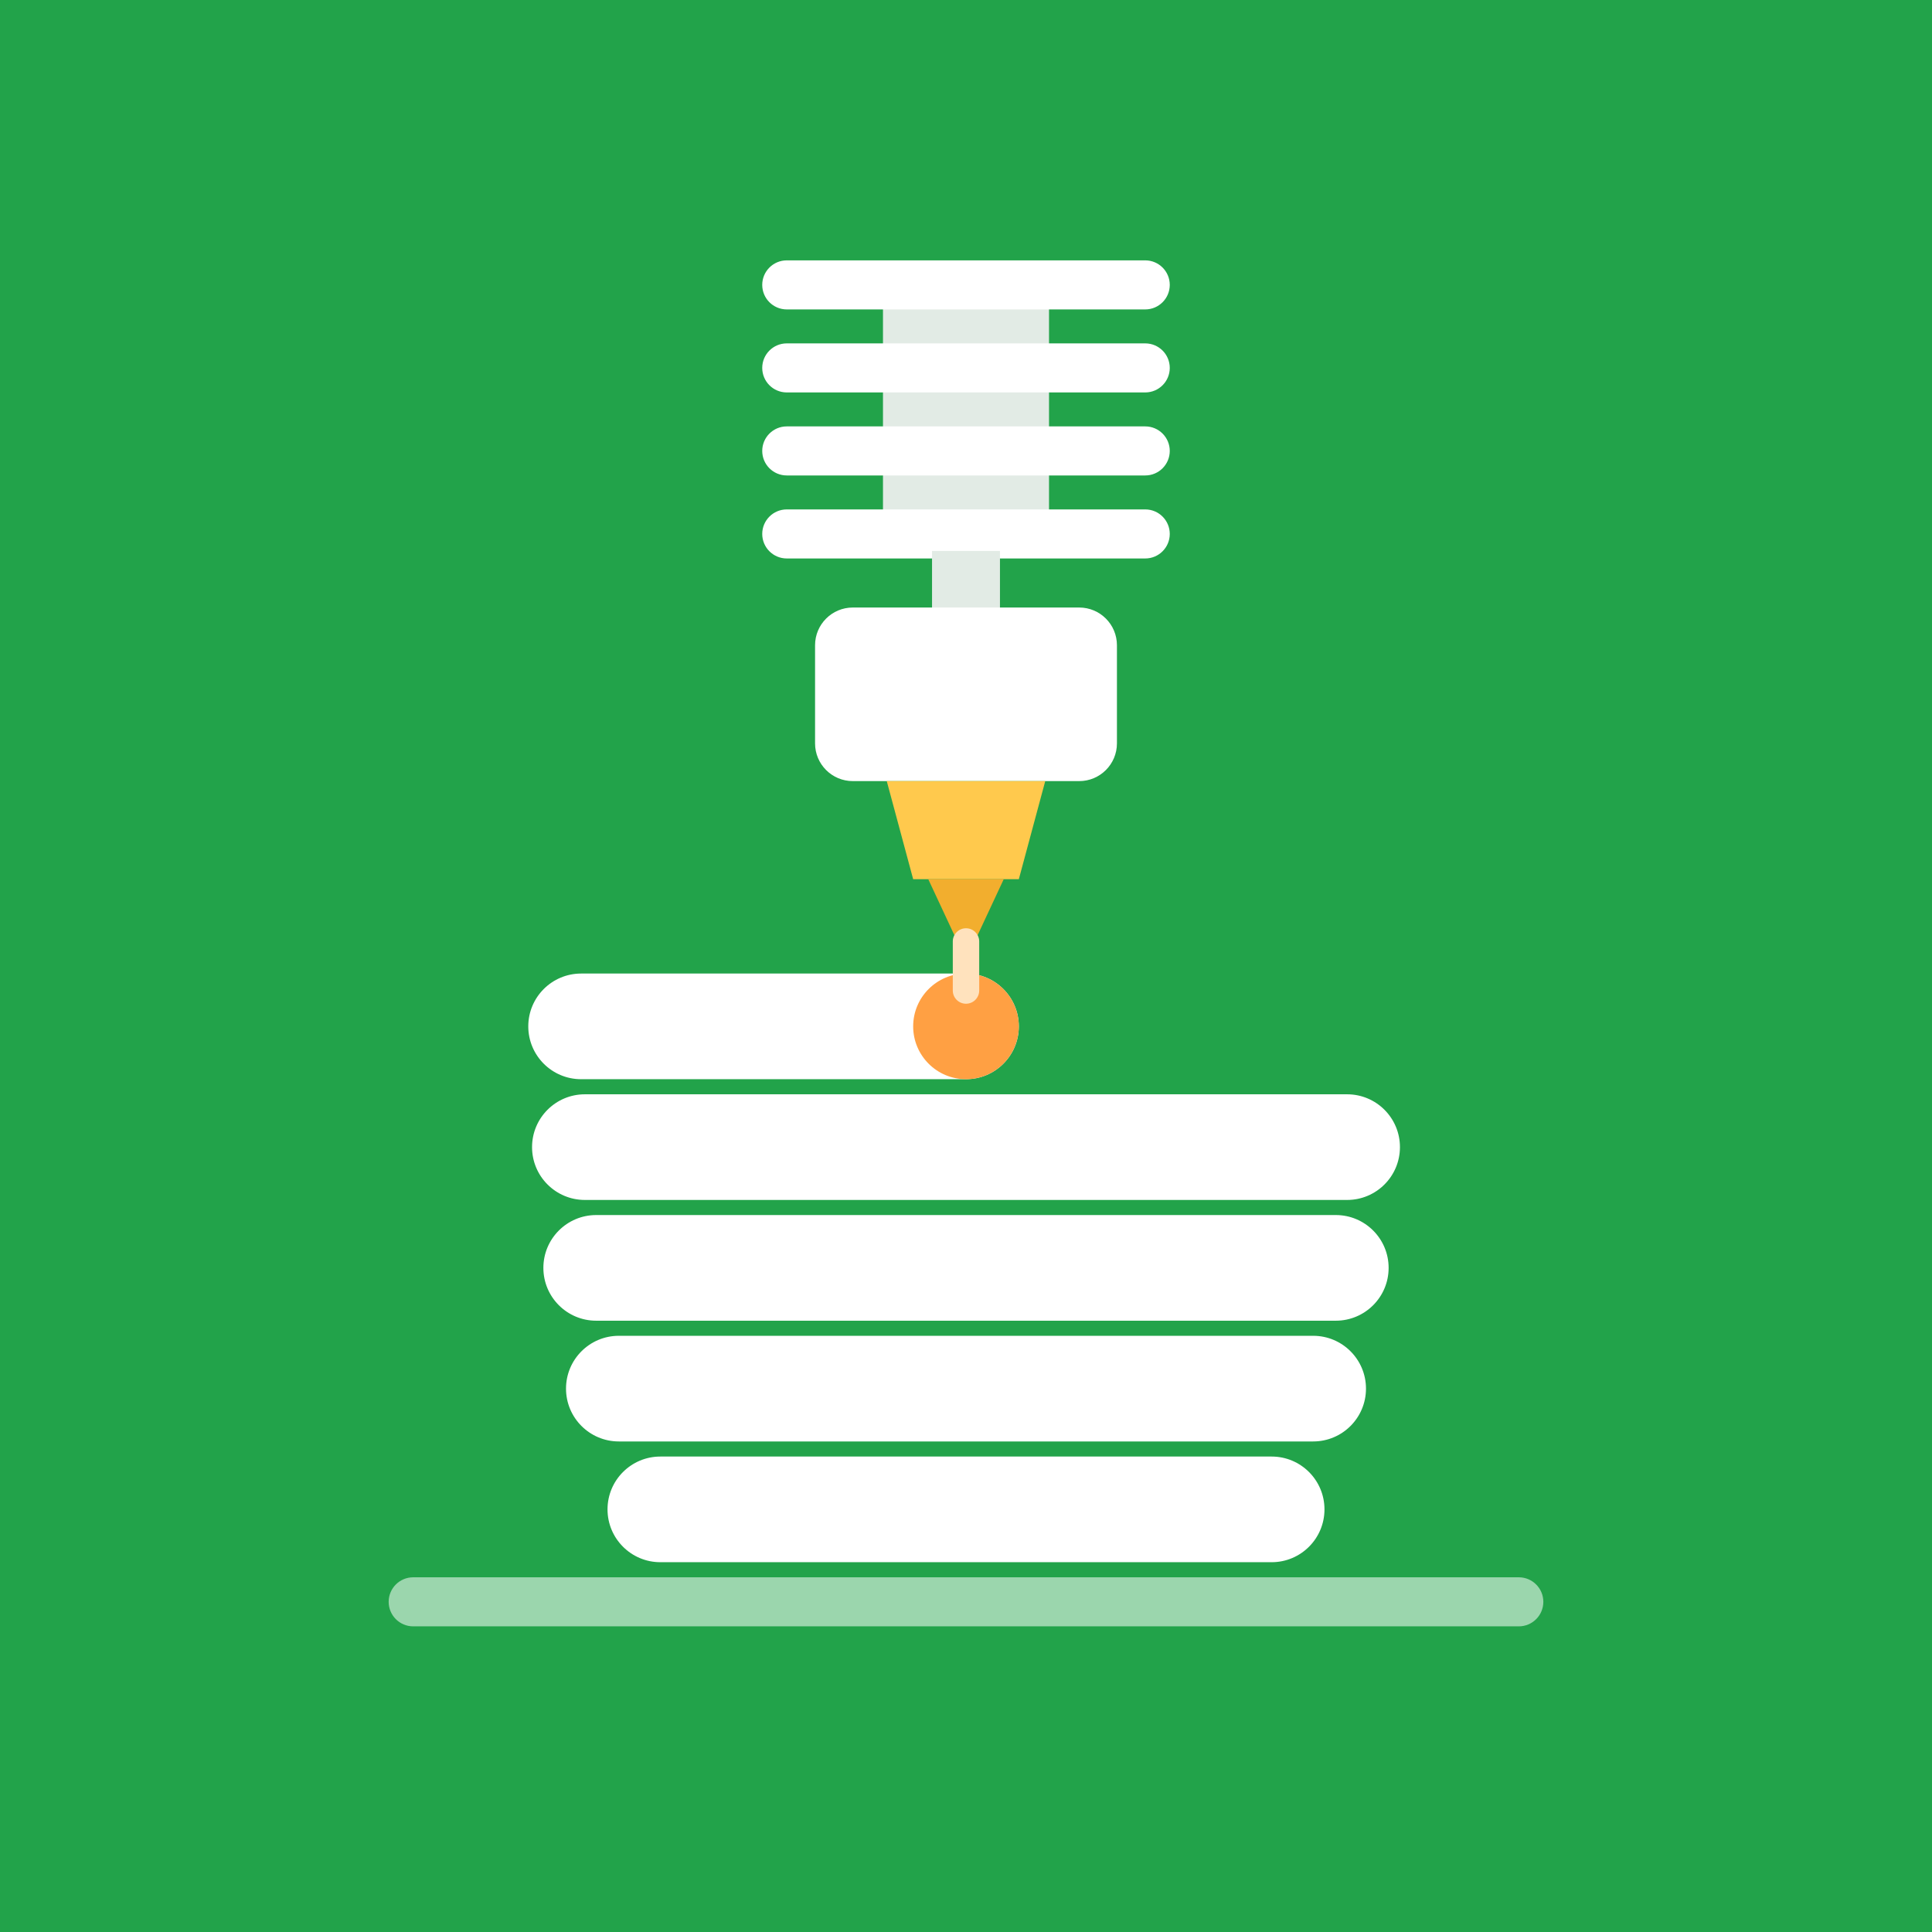
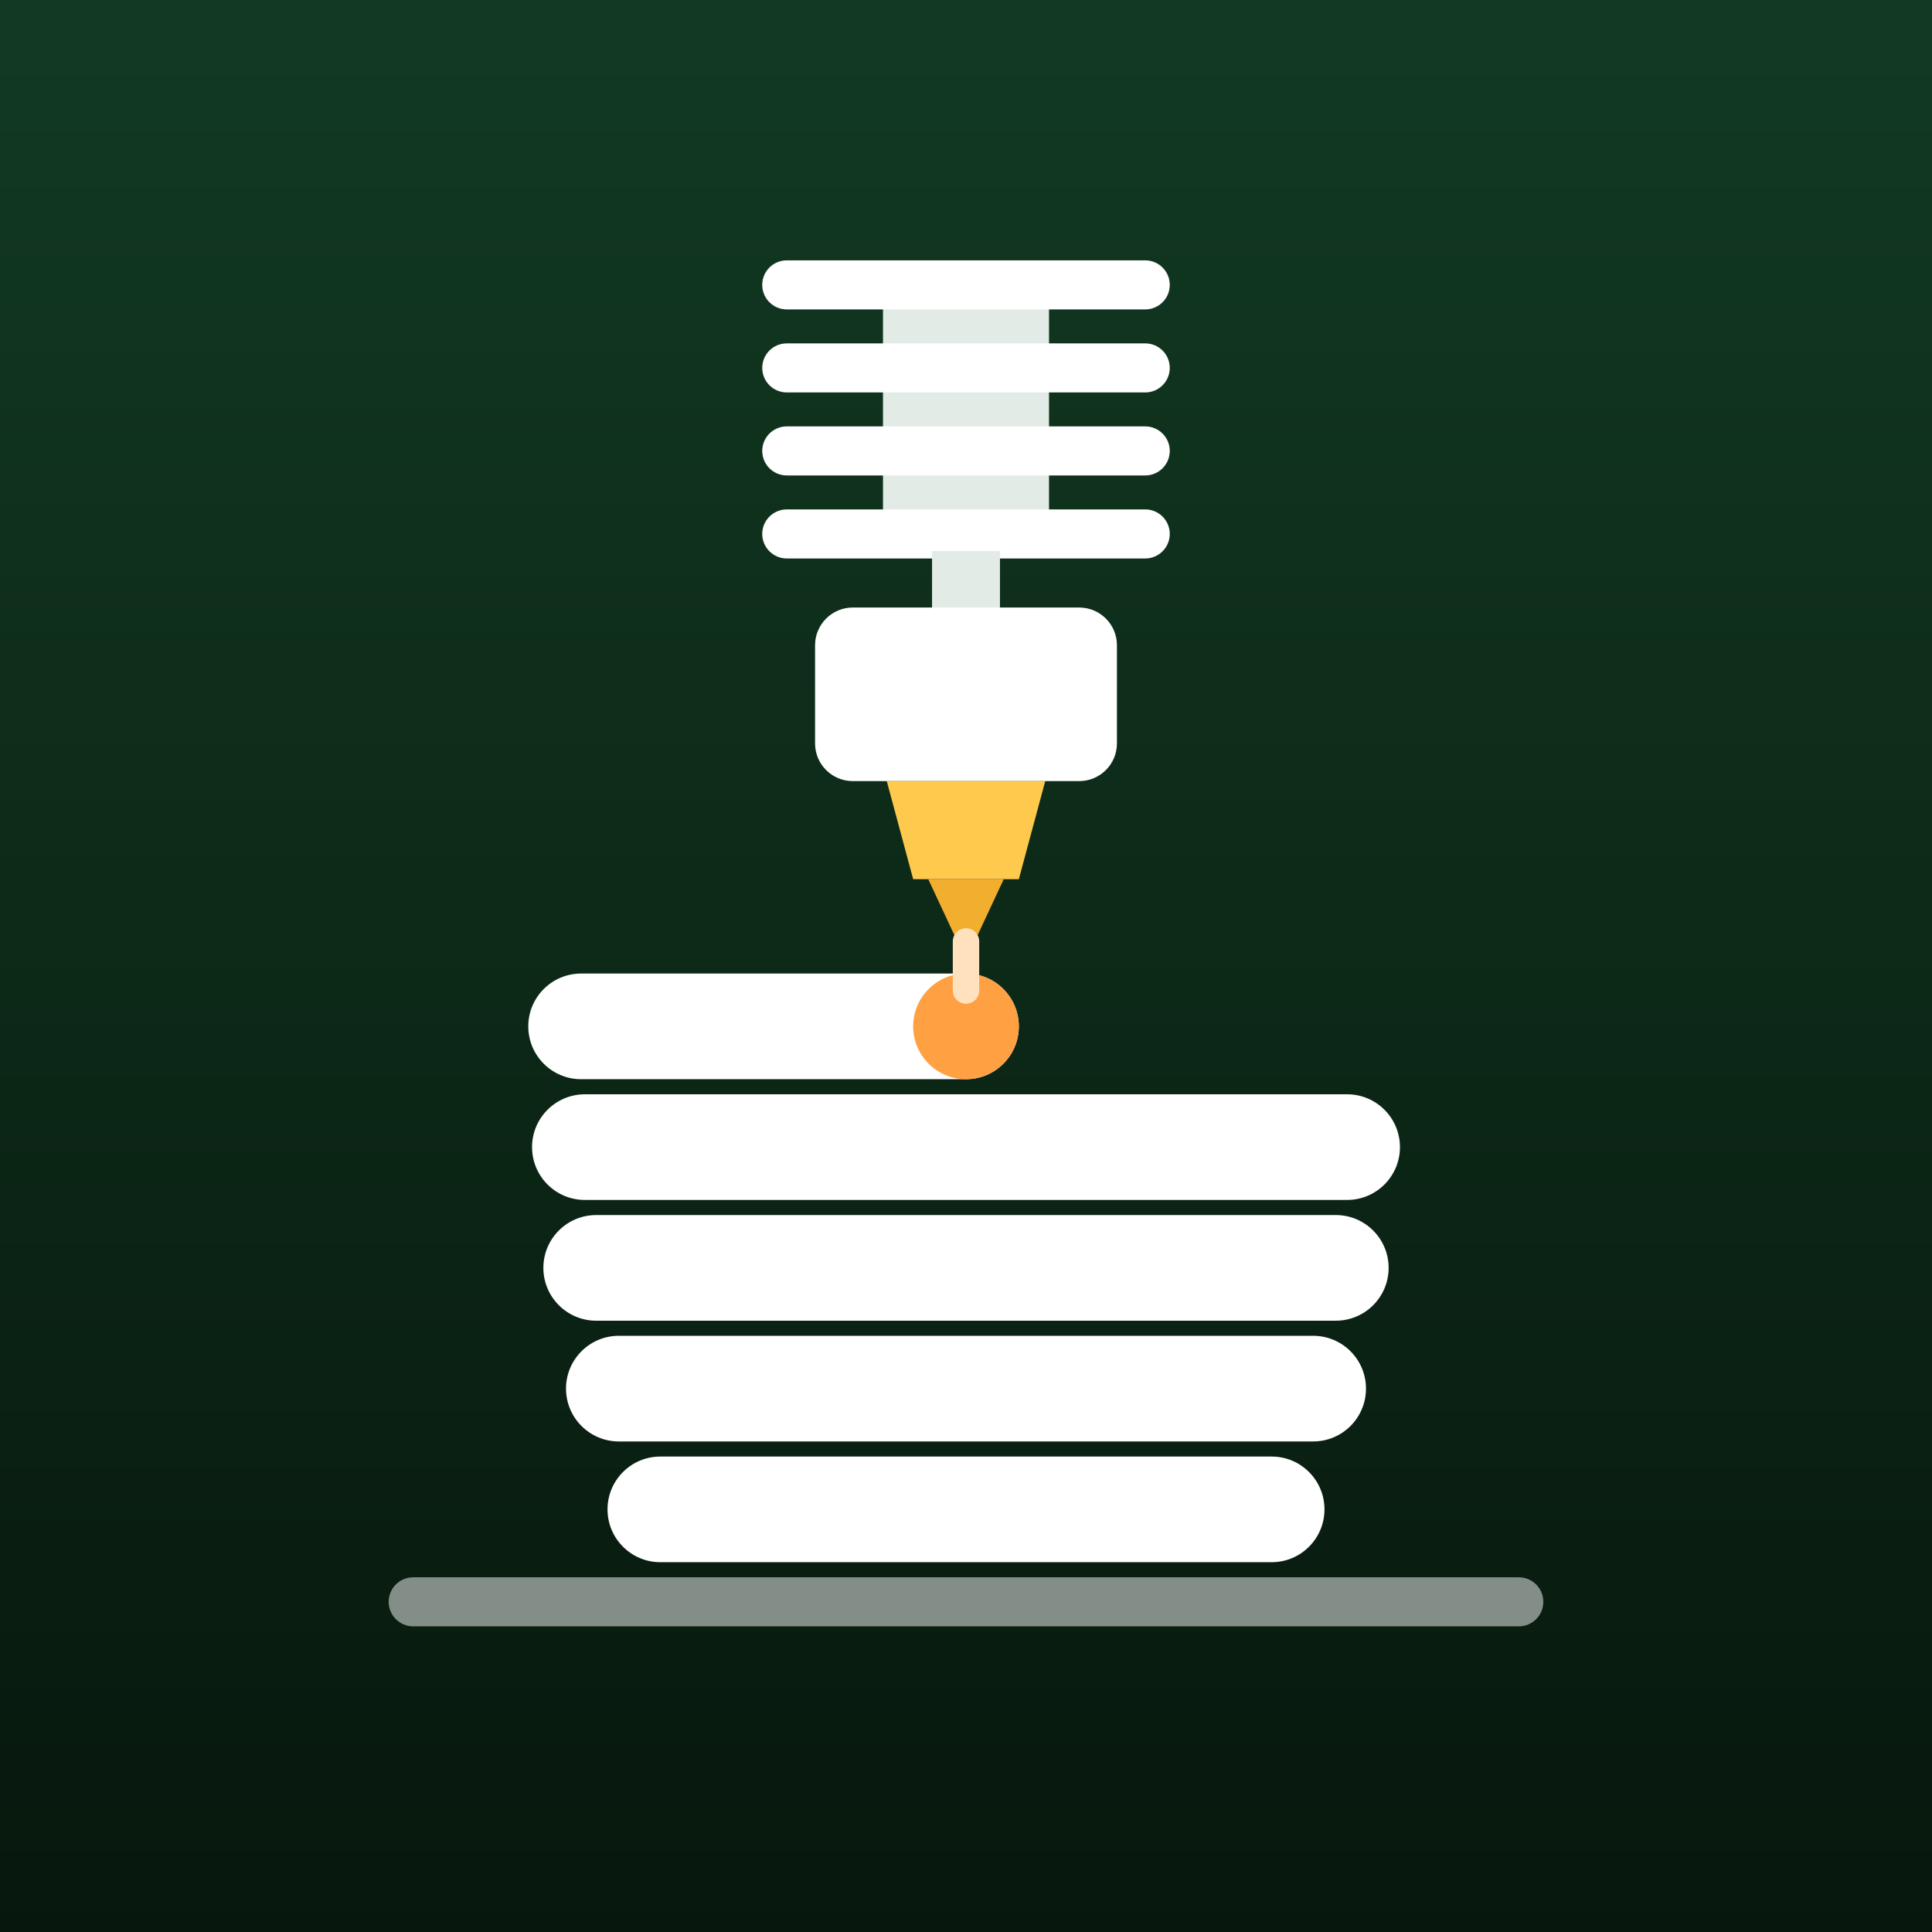
<svg xmlns="http://www.w3.org/2000/svg" viewBox="0 0 1024 1024">
-   <rect width="1024" height="1024" fill="#22a34a" />
+   <defs>
+     <linearGradient id="bg" x1="0" y1="0" x2="0" y2="1">
+       <stop offset="0" stop-color="#123a22" />
+       <stop offset="1" stop-color="#07170d" />
+     </linearGradient>
+   </defs>
+   <rect width="1024" height="1024" fill="url(#bg)" />
  <g transform="translate(0 34)">
-     <rect x="206" y="802" width="612" height="26" rx="13" fill="#ffffff" opacity="0.55" />
+     <rect x="206" y="802" width="612" height="26" rx="13" fill="#ffffff" opacity="0.5" />
    <rect x="322" y="738" width="380" height="56" rx="28" fill="#ffffff" />
    <rect x="300" y="674" width="424" height="56" rx="28" fill="#ffffff" />
    <rect x="288" y="610" width="448" height="56" rx="28" fill="#ffffff" />
    <rect x="282" y="546" width="460" height="56" rx="28" fill="#ffffff" />
    <path d="M308 482 h204 a28 28 0 0 1 0 56 h-204 a28 28 0 0 1 0 -56 z" fill="#ffffff" />
    <circle cx="512" cy="510" r="28" fill="#ffa043" />
    <rect x="468" y="110" width="88" height="150" rx="12" fill="#e2ebe5" />
    <rect x="404" y="104" width="216" height="26" rx="13" fill="#ffffff" />
    <rect x="404" y="148" width="216" height="26" rx="13" fill="#ffffff" />
    <rect x="404" y="192" width="216" height="26" rx="13" fill="#ffffff" />
    <rect x="404" y="236" width="216" height="26" rx="13" fill="#ffffff" />
    <rect x="494" y="258" width="36" height="34" fill="#e2ebe5" />
    <rect x="432" y="288" width="160" height="92" rx="20" fill="#ffffff" />
    <path d="M470 380 h84 l-14 52 h-56 z" fill="#ffc94d" />
    <path d="M492 432 h40 l-14 30 h-12 z" fill="#f2ae2e" />
    <rect x="505" y="458" width="14" height="40" rx="7" fill="#ffe2bd" />
  </g>
</svg>
